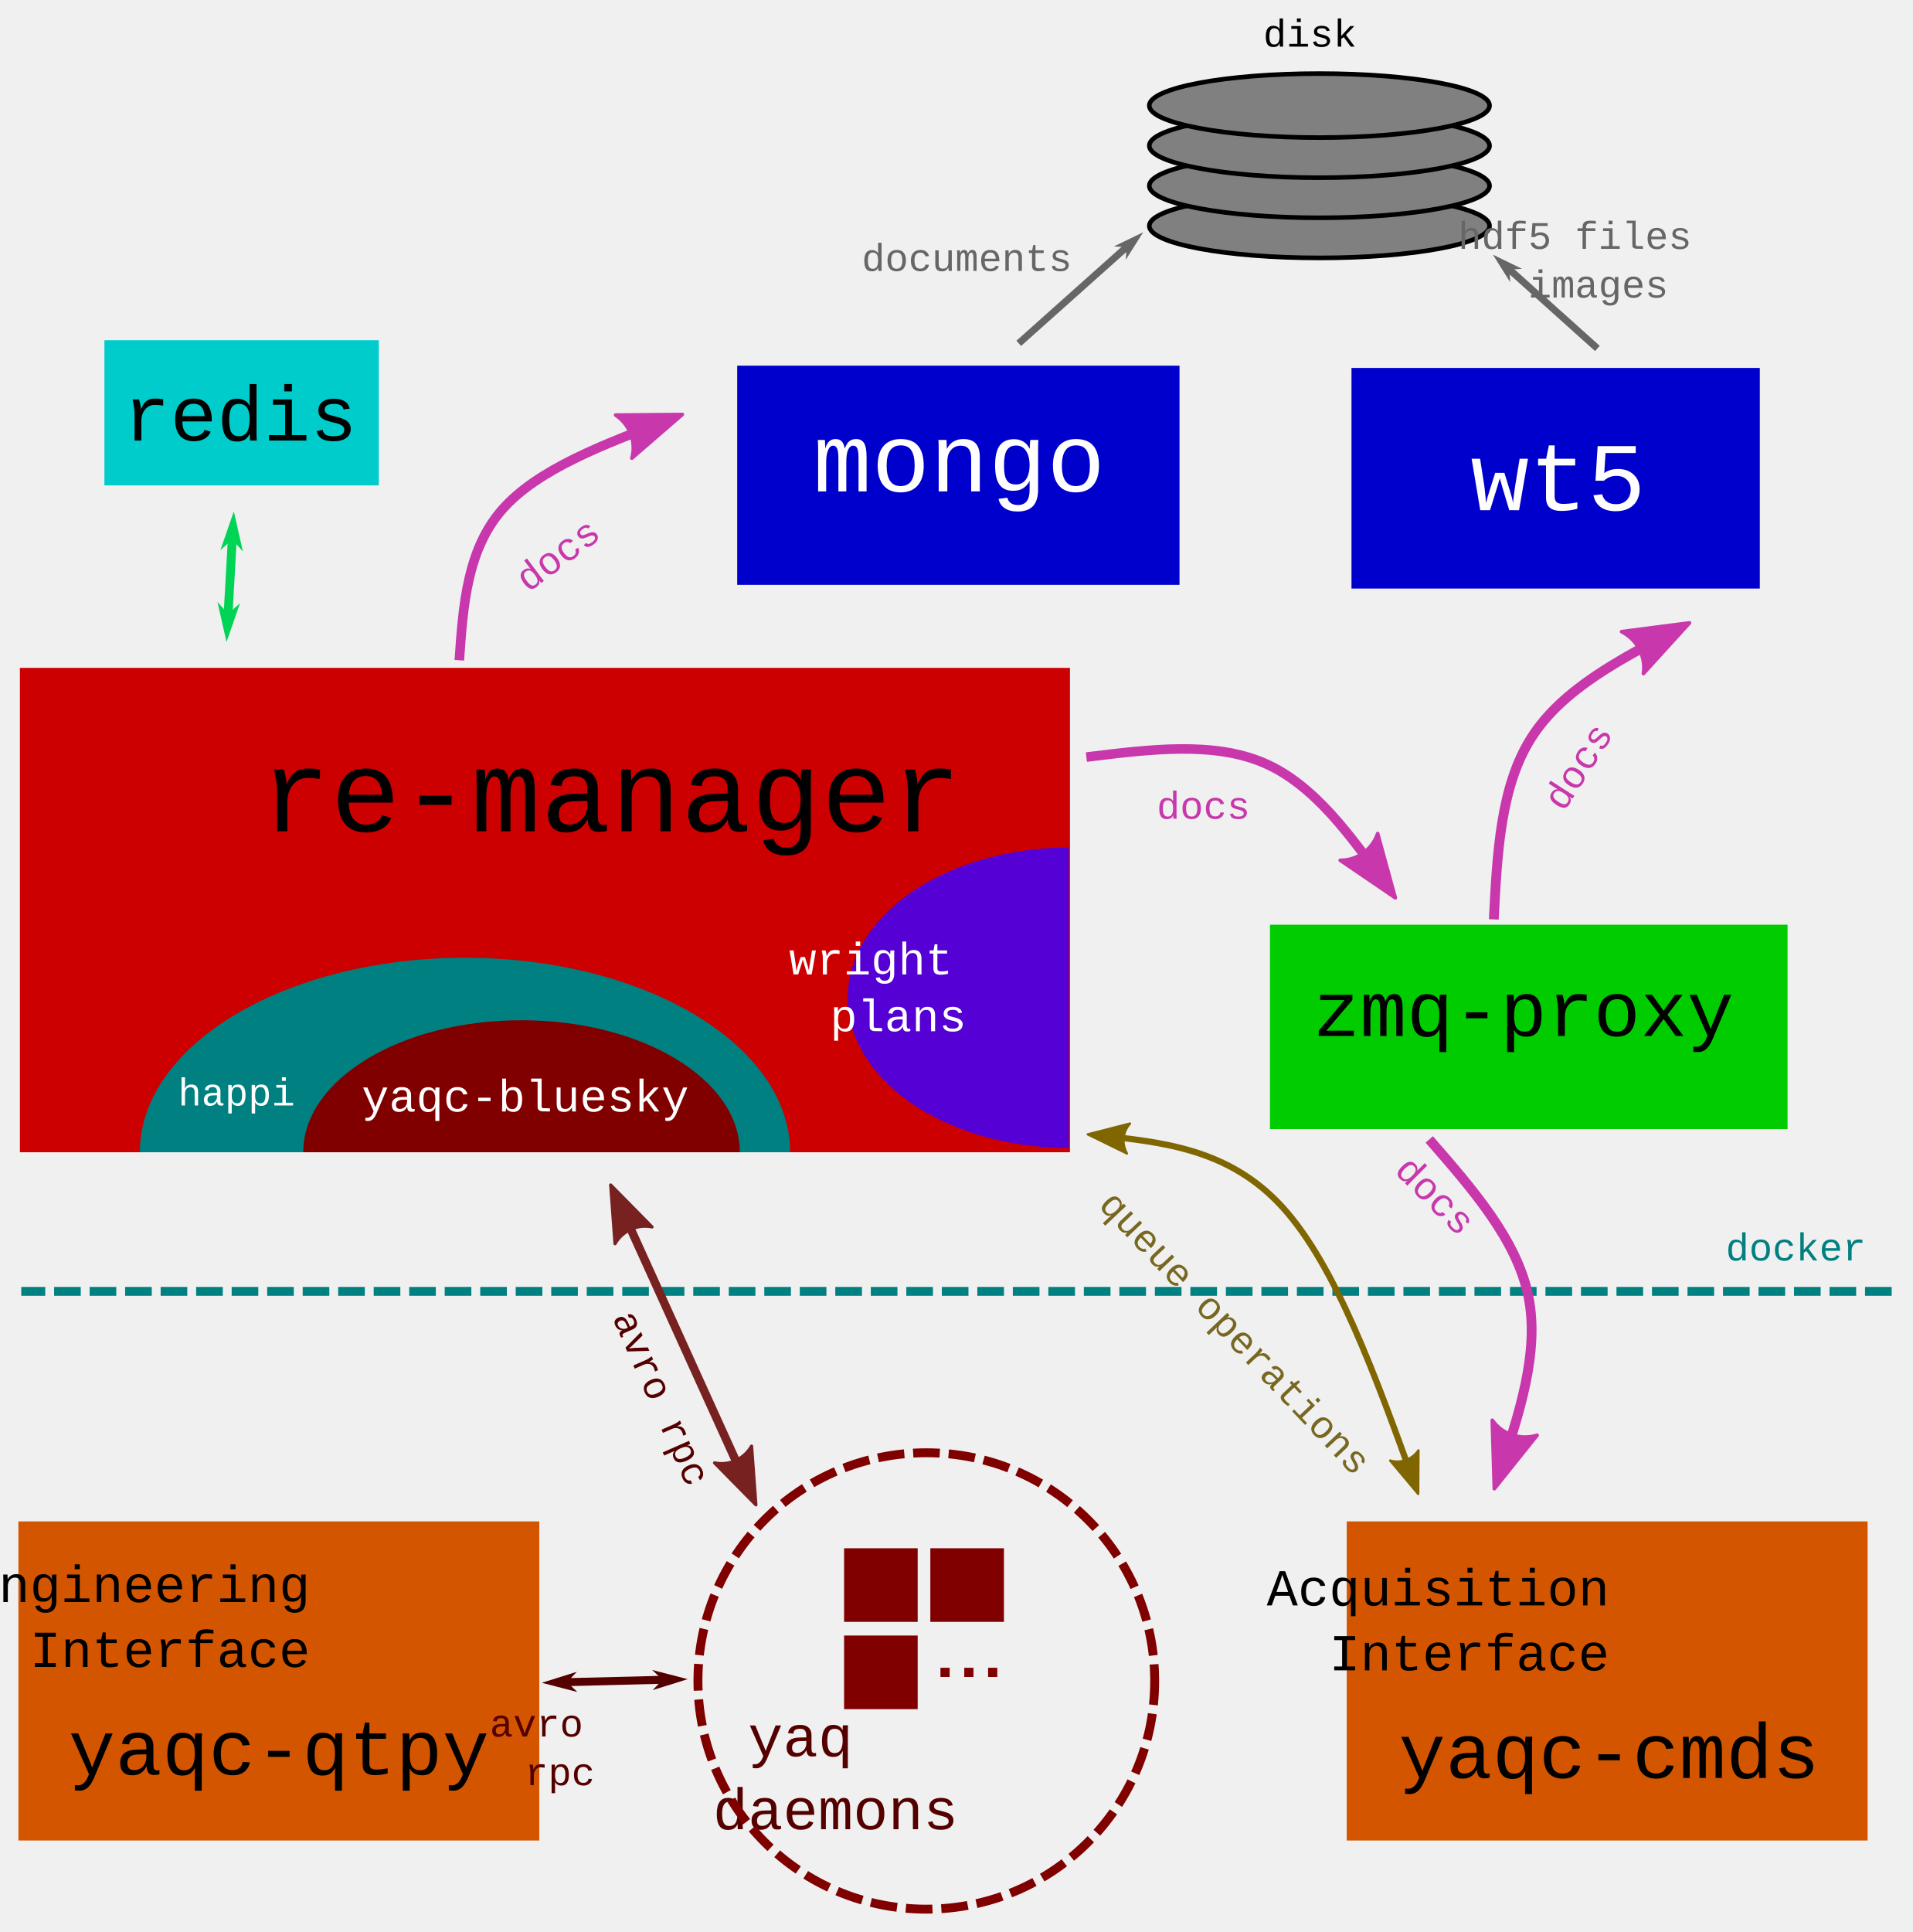
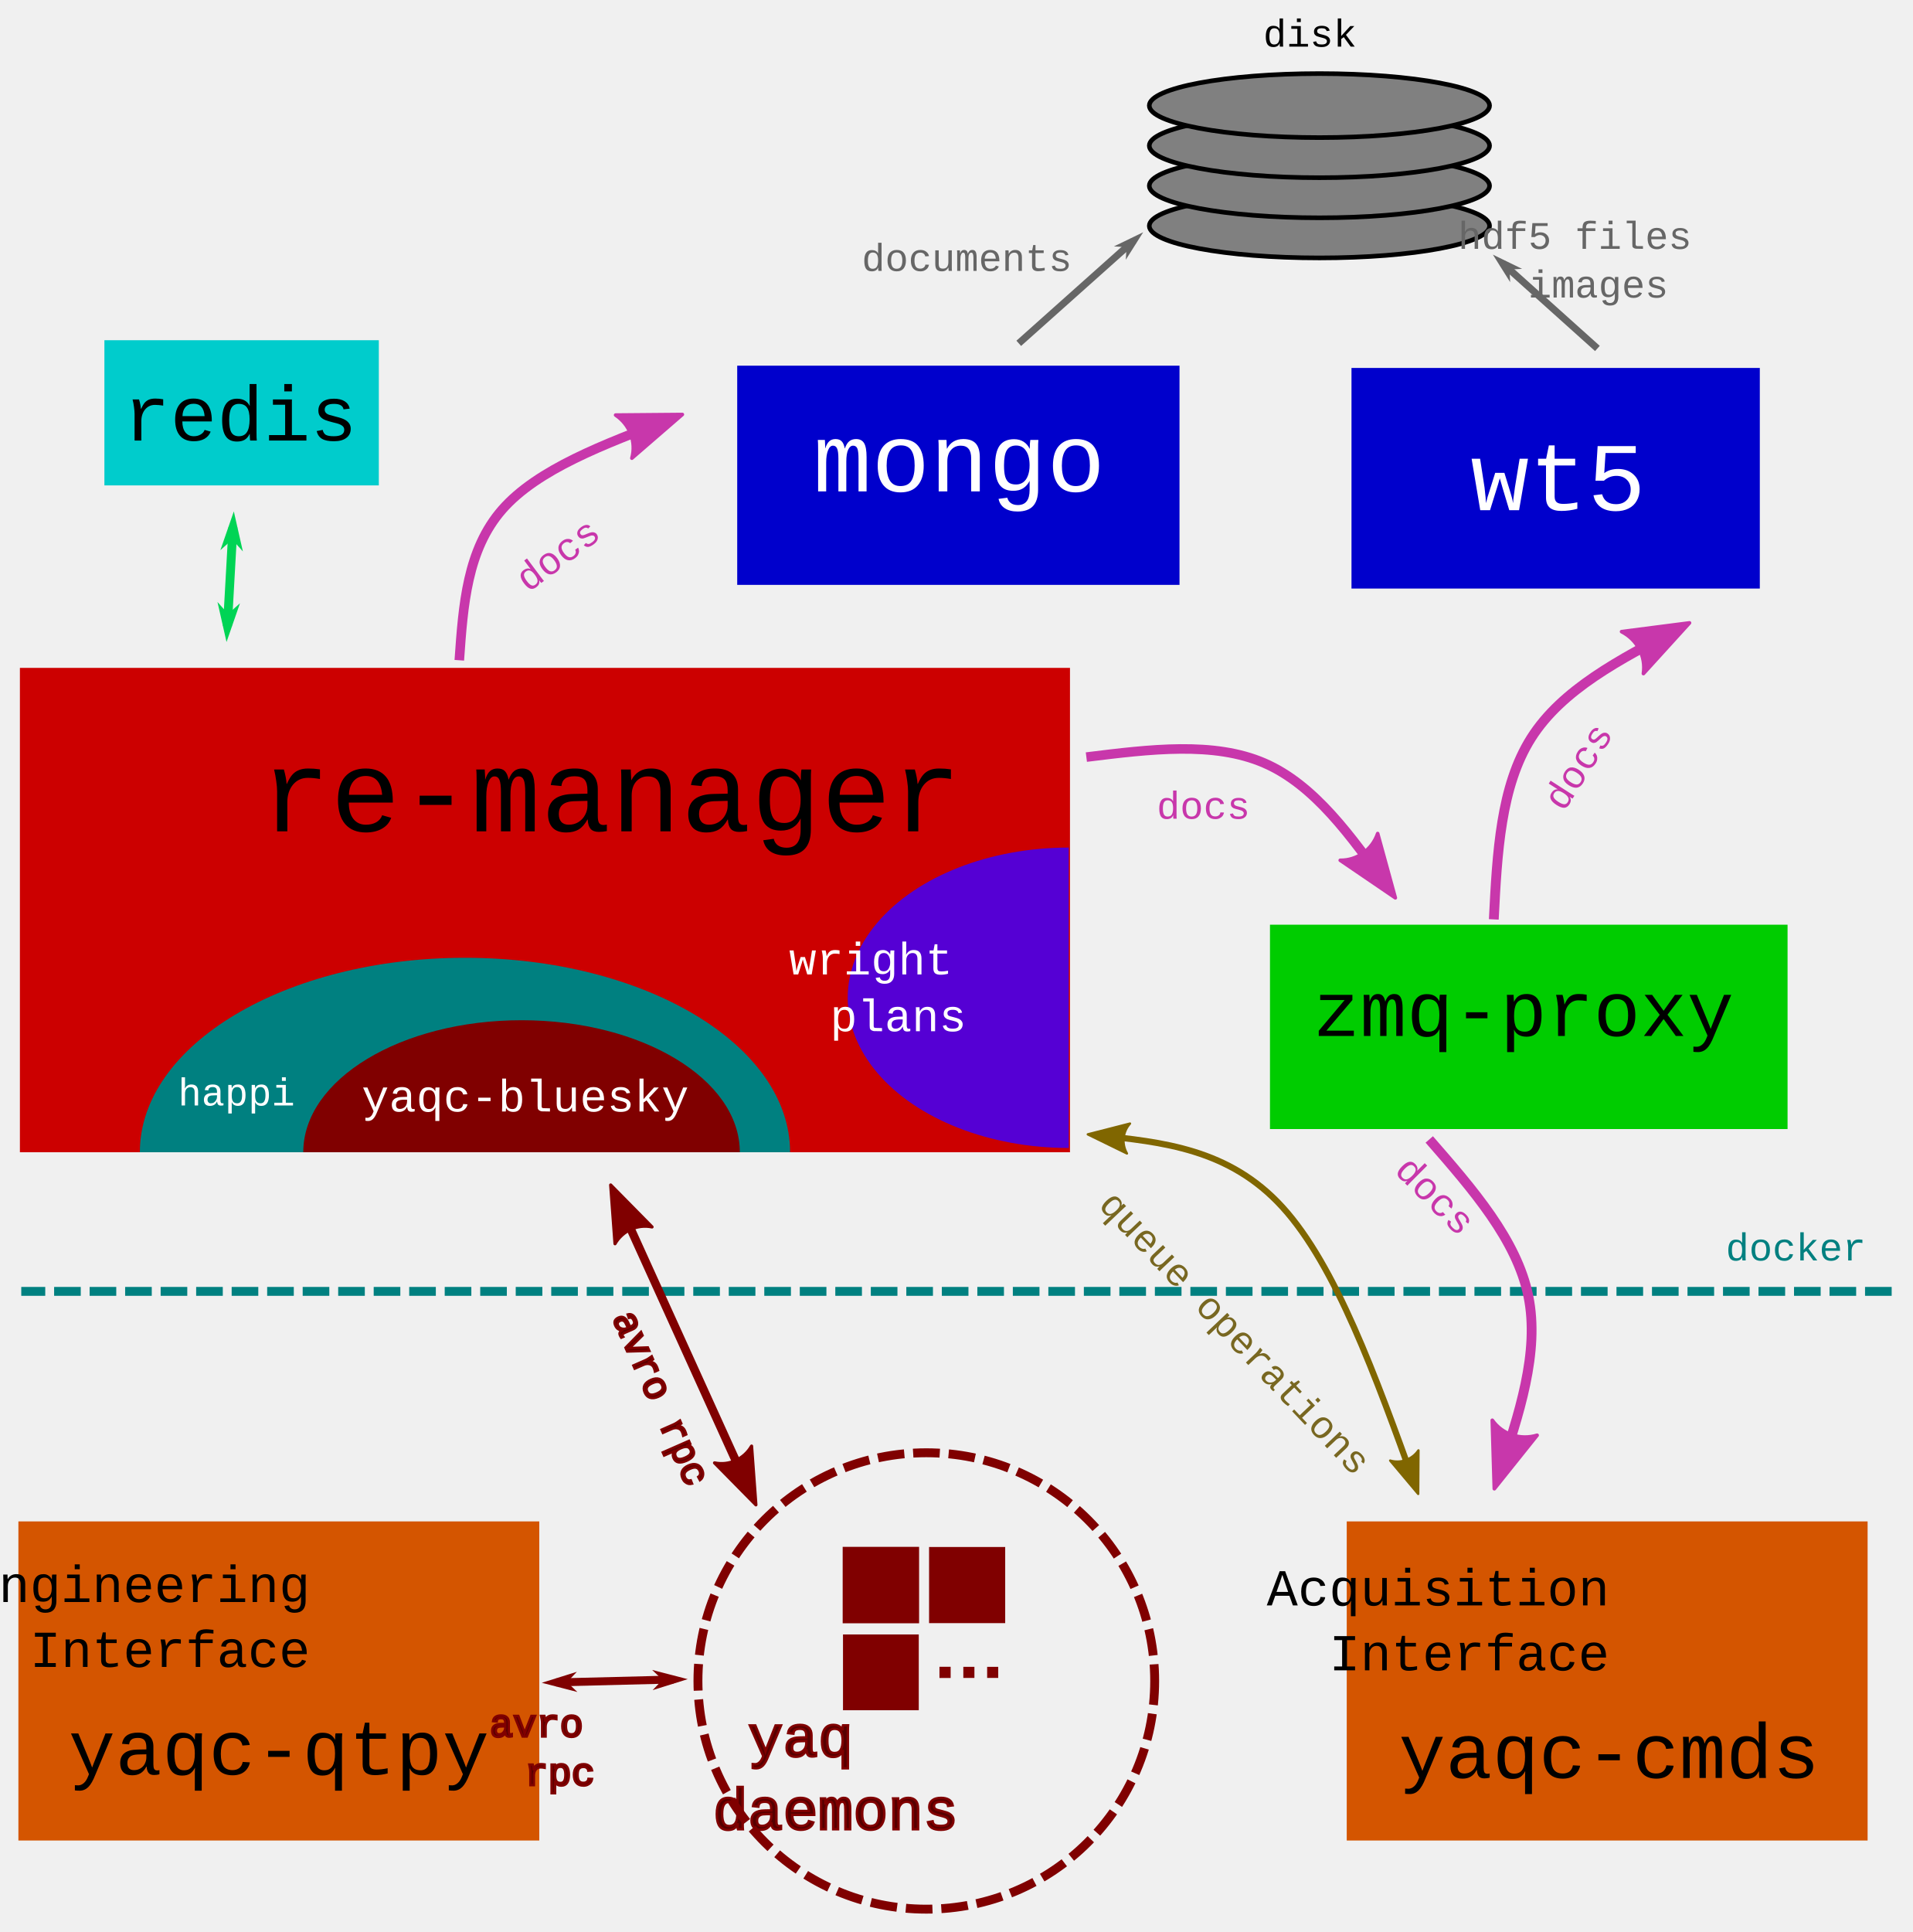
<svg xmlns="http://www.w3.org/2000/svg" width="207.92mm" height="209.973mm" viewBox="0 0 207.92 209.973" version="1.1" id="svg5">
  <defs id="defs2">
    <marker style="overflow:visible" id="marker110857" refX="0" refY="0" orient="auto">
      <path transform="matrix(-0.2,0,0,-0.2,-1.2,0)" style="fill:context-stroke;fill-rule:evenodd;stroke:context-stroke;stroke-width:1pt" d="M 0,0 5,-5 -12.5,0 5,5 Z" id="path110855" />
    </marker>
    <marker style="overflow:visible" id="Arrow1Send" refX="0" refY="0" orient="auto">
      <path transform="matrix(-0.2,0,0,-0.2,-1.2,0)" style="fill:context-stroke;fill-rule:evenodd;stroke:context-stroke;stroke-width:1pt" d="M 0,0 5,-5 -12.5,0 5,5 Z" id="path106267" />
    </marker>
    <marker style="overflow:visible" id="Arrow1Sstart" refX="0" refY="0" orient="auto">
      <path transform="matrix(0.2,0,0,0.2,1.2,0)" style="fill:context-stroke;fill-rule:evenodd;stroke:context-stroke;stroke-width:1pt" d="M 0,0 5,-5 -12.5,0 5,5 Z" id="path106264" />
    </marker>
    <marker style="overflow:visible" id="marker106554" refX="0" refY="0" orient="auto">
      <path transform="scale(-0.6)" d="M 8.719,4.034 -2.207,0.016 8.719,-4.002 c -1.745,2.372 -1.735,5.617 -6e-7,8.035 z" style="fill:context-stroke;fill-rule:evenodd;stroke:context-stroke;stroke-width:0.625;stroke-linejoin:round" id="path106552" />
    </marker>
    <marker style="overflow:visible" id="Arrow1Mend" refX="0" refY="0" orient="auto">
      <path transform="matrix(-0.4,0,0,-0.4,-4,0)" style="fill:context-stroke;fill-rule:evenodd;stroke:context-stroke;stroke-width:1pt" d="M 0,0 5,-5 -12.5,0 5,5 Z" id="path106261" />
    </marker>
    <marker style="overflow:visible" id="Arrow2Mend" refX="0" refY="0" orient="auto">
      <path transform="scale(-0.6)" d="M 8.719,4.034 -2.207,0.016 8.719,-4.002 c -1.745,2.372 -1.735,5.617 -6e-7,8.035 z" style="fill:context-stroke;fill-rule:evenodd;stroke:context-stroke;stroke-width:0.625;stroke-linejoin:round" id="path106279" />
    </marker>
    <marker style="overflow:visible" id="Arrow2Mstart" refX="0" refY="0" orient="auto">
      <path transform="scale(0.6)" d="M 8.719,4.034 -2.207,0.016 8.719,-4.002 c -1.745,2.372 -1.735,5.617 -6e-7,8.035 z" style="fill:context-stroke;fill-rule:evenodd;stroke:context-stroke;stroke-width:0.625;stroke-linejoin:round" id="path106276" />
    </marker>
    <marker style="overflow:visible" id="Arrow1Lstart" refX="0" refY="0" orient="auto">
      <path transform="matrix(0.8,0,0,0.8,10,0)" style="fill:context-stroke;fill-rule:evenodd;stroke:context-stroke;stroke-width:1pt" d="M 0,0 5,-5 -12.5,0 5,5 Z" id="path106252" />
    </marker>
    <marker style="overflow:visible" id="marker106554-6" refX="0" refY="0" orient="auto">
      <path transform="scale(-0.6)" d="M 8.719,4.034 -2.207,0.016 8.719,-4.002 c -1.745,2.372 -1.735,5.617 -6e-7,8.035 z" style="fill:context-stroke;fill-rule:evenodd;stroke:context-stroke;stroke-width:0.625;stroke-linejoin:round" id="path106552-2" />
    </marker>
    <marker style="overflow:visible" id="marker106554-6-7" refX="0" refY="0" orient="auto">
      <path transform="scale(-0.6)" d="M 8.719,4.034 -2.207,0.016 8.719,-4.002 c -1.745,2.372 -1.735,5.617 -6e-7,8.035 z" style="fill:context-stroke;fill-rule:evenodd;stroke:context-stroke;stroke-width:0.625;stroke-linejoin:round" id="path106552-2-0" />
    </marker>
    <marker style="overflow:visible" id="marker106554-6-7-0" refX="0" refY="0" orient="auto">
      <path transform="scale(-0.6)" d="M 8.719,4.034 -2.207,0.016 8.719,-4.002 c -1.745,2.372 -1.735,5.617 -6e-7,8.035 z" style="fill:context-stroke;fill-rule:evenodd;stroke:context-stroke;stroke-width:0.625;stroke-linejoin:round" id="path106552-2-0-6" />
    </marker>
  </defs>
  <g id="layer1" transform="translate(-0.4885328,-3.314135)">
    <rect style="fill:#cc0000;fill-opacity:1;stroke-width:0.457" id="rect219" width="114.151" height="52.641" x="2.652" y="75.901" />
    <rect style="fill:#00cc00;fill-opacity:1;stroke-width:0.265" id="rect229" width="56.266" height="22.21" x="138.544" y="103.812" />
    <rect style="fill:#d45500;stroke-width:0.382" id="rect233" width="56.623" height="34.68" x="2.489" y="168.664" />
    <path style="fill:#008080;stroke:#008080;stroke-width:0.965;stroke-linecap:butt;stroke-linejoin:miter;stroke-miterlimit:4;stroke-dasharray:2.895, 0.965;stroke-dashoffset:0.289;stroke-opacity:1" d="M 2.801,143.663 H 206.408" id="path484" />
    <g id="g128702" transform="translate(0.9407092,-0.8062652)">
      <text xml:space="preserve" style="font-size:5.644px;line-height:1.25;font-family:'Liberation Mono';-inkscape-font-specification:'Liberation Mono';text-align:center;text-anchor:middle;stroke-width:0.265" x="29.877" y="178.228" id="text3968">
        <tspan id="tspan3966" style="font-size:5.644px;text-align:center;text-anchor:middle;stroke-width:0.265" x="29.877" y="178.228">Engineering</tspan>
        <tspan style="font-size:5.644px;text-align:center;text-anchor:middle;stroke-width:0.265" x="29.877" y="185.284" id="tspan8180">Interface</tspan>
      </text>
      <text xml:space="preserve" style="font-size:8.467px;line-height:1.25;font-family:'Liberation Mono';-inkscape-font-specification:'Liberation Mono';stroke-width:0.265" x="7" y="196.985" id="text13544">
        <tspan id="tspan13542" style="font-size:8.467px;stroke-width:0.265" x="7" y="196.985">yaqc-qtpy</tspan>
      </text>
    </g>
    <g id="g128718" transform="translate(0,2.484184)">
      <rect style="fill:#d45500;stroke-width:0.382" id="rect233-3" width="56.623" height="34.68" x="146.888" y="166.18" />
      <g id="g128709" transform="translate(1.149488,-0.8062652)">
        <text xml:space="preserve" style="font-size:5.644px;line-height:1.25;font-family:'Liberation Mono';-inkscape-font-specification:'Liberation Mono';text-align:center;text-anchor:middle;stroke-width:0.265" x="174.298" y="176.115" id="text3968-6">
          <tspan id="tspan3966-7" style="font-size:5.644px;text-align:center;text-anchor:middle;stroke-width:0.265" x="174.298" y="176.115">Acquisition</tspan>
          <tspan style="font-size:5.644px;text-align:center;text-anchor:middle;stroke-width:0.265" x="174.298" y="183.17" id="tspan8180-5">Interface</tspan>
        </text>
        <text xml:space="preserve" style="font-size:8.467px;line-height:1.25;font-family:'Liberation Mono';-inkscape-font-specification:'Liberation Mono';stroke-width:0.265" x="151.4" y="194.871" id="text13544-3">
          <tspan id="tspan13542-5" style="font-size:8.467px;stroke-width:0.265" x="151.4" y="194.871">yaqc-cmds</tspan>
        </text>
      </g>
    </g>
-     <rect style="fill:#800000;stroke-width:0.307" id="rect235" width="8" height="8" x="92.247" y="171.582" />
-     <rect style="fill:#800000;stroke-width:0.275" id="rect237" width="8" height="8" x="101.623" y="171.582" />
-     <rect style="fill:#800000;stroke-width:0.237" id="rect239" width="8" height="8" x="92.247" y="181.067" />
-     <rect style="fill:#800000;stroke-width:0.217" id="rect365" width="1" height="1" x="102.723" y="184.571" />
-     <rect style="fill:#800000;stroke-width:0.206" id="rect367" width="1" height="1" x="105.312" y="184.571" />
-     <rect style="fill:#800000;stroke-width:0.204" id="rect369" width="1" height="1" x="107.901" y="184.571" />
-     <text xml:space="preserve" style="font-size:6.35px;line-height:1.25;font-family:'Liberation Mono';-inkscape-font-specification:'Liberation Mono';text-align:center;text-anchor:middle;stroke-width:0.265;fill:#550000" x="100.852" y="194.183" id="text23551">
-       <tspan id="tspan23549" style="font-size:6.35px;text-align:center;text-anchor:middle;stroke-width:0.265;fill:#550000" x="100.852" y="194.183">yaq</tspan>
-       <tspan style="font-size:6.35px;text-align:center;text-anchor:middle;stroke-width:0.265;fill:#550000" x="100.852" y="202.12" id="tspan25619">daemons</tspan>
+     <rect style="fill:#800000;stroke-width:0.307;stroke:#800000" id="rect235" width="8" height="8" x="92.247" y="171.582" />
+     <rect style="fill:#800000;stroke-width:0.275;stroke:#800000" id="rect237" width="8" height="8" x="101.623" y="171.582" />
+     <rect style="fill:#800000;stroke-width:0.237;stroke:#800000" id="rect239" width="8" height="8" x="92.247" y="181.067" />
+     <rect style="fill:#800000;stroke-width:0.217;stroke:#800000" id="rect365" width="1" height="1" x="102.723" y="184.571" />
+     <rect style="fill:#800000;stroke-width:0.206;stroke:#800000" id="rect367" width="1" height="1" x="105.312" y="184.571" />
+     <rect style="fill:#800000;stroke-width:0.204;stroke:#800000" id="rect369" width="1" height="1" x="107.901" y="184.571" />
+     <text xml:space="preserve" style="font-size:6.35px;line-height:1.25;font-family:'Liberation Mono';-inkscape-font-specification:'Liberation Mono';text-align:center;text-anchor:middle;stroke-width:0.265;fill:#550000;stroke:#800000" x="100.852" y="194.183" id="text23551">
+       <tspan id="tspan23549" style="font-size:6.35px;text-align:center;text-anchor:middle;stroke-width:0.265;fill:#550000;stroke:#800000" x="100.852" y="194.183">yaq</tspan>
+       <tspan style="font-size:6.35px;text-align:center;text-anchor:middle;stroke-width:0.265;fill:#550000;stroke:#800000" x="100.852" y="202.12" id="tspan25619">daemons</tspan>
    </text>
    <ellipse style="fill:none;stroke:#800000;stroke-width:0.965;stroke-miterlimit:4;stroke-dasharray:2.895, 0.965;stroke-dashoffset:0.289" id="path29417" cx="101.185" cy="186.004" rx="24.825" ry="24.801" />
    <g id="g156904" transform="translate(-1.612061,3.318006)">
      <rect style="fill:#00cccc;fill-opacity:1;stroke-width:0.265" id="rect221" width="29.832" height="15.779" x="13.45" y="36.972" />
      <text xml:space="preserve" style="font-size:8.467px;line-height:1.25;font-family:'Liberation Mono';-inkscape-font-specification:'Liberation Mono';stroke-width:0.265" x="15.513" y="47.875" id="text32107">
        <tspan id="tspan32105" style="font-size:8.467px;stroke-width:0.265" x="15.513" y="47.875">redis</tspan>
      </text>
    </g>
    <text xml:space="preserve" style="font-size:12.7px;line-height:1.25;font-family:'Liberation Mono';-inkscape-font-specification:'Liberation Mono';stroke-width:0.265" x="28.785" y="93.664" id="text44499">
      <tspan id="tspan44497" style="font-size:12.7px;stroke-width:0.265" x="28.785" y="93.664">re-manager</tspan>
    </text>
    <text xml:space="preserve" style="font-size:8.467px;line-height:1.25;font-family:'Liberation Mono';-inkscape-font-specification:'Liberation Mono';stroke-width:0.265" x="143.239" y="115.905" id="text53903">
      <tspan id="tspan53901" style="font-size:8.467px;stroke-width:0.265" x="143.239" y="115.905">zmq-proxy</tspan>
    </text>
    <g id="g156894">
      <rect style="fill:#0000cc;fill-opacity:1;stroke-width:0.265" id="rect225" width="44.388" height="23.976" x="147.405" y="43.304" />
      <text xml:space="preserve" style="font-size:10.583px;line-height:1.25;font-family:'Liberation Mono';-inkscape-font-specification:'Liberation Mono';fill:#ffffff;stroke-width:0.265" x="160.354" y="58.764" id="text57341">
        <tspan id="tspan57339" style="fill:#ffffff;stroke-width:0.265" x="160.354" y="58.764">wt5</tspan>
      </text>
    </g>
    <g id="g156899">
      <rect style="fill:#0000cc;fill-opacity:1;stroke-width:0.265" id="rect223" width="48.081" height="23.823" x="80.629" y="43.057" />
      <text xml:space="preserve" style="font-size:10.583px;line-height:1.25;font-family:'Liberation Mono';-inkscape-font-specification:'Liberation Mono';fill:#ffffff;stroke-width:0.265" x="88.878" y="56.721" id="text64967">
        <tspan id="tspan64965" style="fill:#ffffff;stroke-width:0.265" x="88.878" y="56.721">mongo</tspan>
      </text>
    </g>
    <text xml:space="preserve" style="font-size:4.233px;line-height:1.25;font-family:'Liberation Mono';-inkscape-font-specification:'Liberation Mono';fill:#008080;stroke-width:0.265" x="188.09" y="140.301" id="text70329">
      <tspan id="tspan70327" style="fill:#008080;stroke-width:0.265" x="188.09" y="140.301">docker</tspan>
    </text>
    <path style="fill:#008080;fill-opacity:1;stroke-width:1.25" id="path76615" d="m 15.692,128.542 a 35.342,21.134 0 0 1 35.342,-21.134 35.342,21.134 0 0 1 35.342,21.134 H 51.034 Z" />
    <text xml:space="preserve" style="font-size:4.233px;line-height:1.25;font-family:'Liberation Mono';-inkscape-font-specification:'Liberation Mono';fill:#ffffff;stroke-width:0.265" x="19.851" y="123.459" id="text80277">
      <tspan id="tspan80275" style="fill:#ffffff;stroke-width:0.265" x="19.851" y="123.459">happi</tspan>
    </text>
-     <path style="fill:#800000;fill-opacity:1" id="path91393" d="m 33.457,128.542 a 23.728,14.348 0 0 1 23.728,-14.348 23.728,14.348 0 0 1 23.728,14.348 H 57.185 Z" />
+     <path style="fill:#800000;fill-opacity:1;stroke:none" id="path91393" d="m 33.457,128.542 a 23.728,14.348 0 0 1 23.728,-14.348 23.728,14.348 0 0 1 23.728,14.348 H 57.185 Z" />
    <text xml:space="preserve" style="font-size:4.939px;line-height:1.25;font-family:'Liberation Mono';-inkscape-font-specification:'Liberation Mono';fill:#ffffff;stroke-width:0.265" x="39.804" y="124.114" id="text92777">
      <tspan id="tspan92775" style="font-size:4.939px;fill:#ffffff;stroke-width:0.265" x="39.804" y="124.114">yaqc-bluesky</tspan>
    </text>
    <path style="fill:#5500d4;fill-opacity:1" id="path98451" d="m 116.668,128.079 a 24.028,16.325 0 0 1 -20.808,-8.163 24.028,16.325 0 0 1 0,-16.325 24.028,16.325 0 0 1 20.808,-8.163 z" />
    <text xml:space="preserve" style="font-size:4.939px;line-height:1.25;font-family:'Liberation Mono';-inkscape-font-specification:'Liberation Mono';text-align:center;text-anchor:middle;fill:#ffffff;stroke-width:0.265" x="105.539" y="109.217" id="text101285">
      <tspan id="tspan101283" style="font-size:4.939px;text-align:center;text-anchor:middle;fill:#ffffff;stroke-width:0.265" x="105.539" y="109.217">wright</tspan>
      <tspan style="font-size:4.939px;text-align:center;text-anchor:middle;fill:#ffffff;stroke-width:0.265" x="105.539" y="115.391" id="tspan101287">plans</tspan>
    </text>
    <path style="fill:none;stroke:#c837ab;stroke-width:1.038;stroke-linecap:butt;stroke-linejoin:miter;stroke-miterlimit:4;stroke-dasharray:none;stroke-opacity:1;marker-end:url(#marker106554)" d="m 118.585,85.596 c 6.936,-0.858 13.871,-1.716 19.335,0.649 5.463,2.365 9.454,7.951 13.445,13.537" id="path106074" />
    <text xml:space="preserve" style="font-size:4.233px;line-height:1.25;font-family:'Liberation Mono';-inkscape-font-specification:'Liberation Mono';fill:#c837ab;stroke-width:0.265" x="126.23" y="92.293" id="text107686">
      <tspan id="tspan107684" style="fill:#c837ab;stroke-width:0.265" x="126.23" y="92.293">docs</tspan>
    </text>
    <path style="fill:none;stroke:#c837ab;stroke-width:1.039;stroke-linecap:butt;stroke-linejoin:miter;stroke-miterlimit:4;stroke-dasharray:none;stroke-opacity:1;marker-end:url(#marker106554-6)" d="M 50.418,75.073 C 50.838,69.066 51.259,63.059 55.087,58.69 58.915,54.32 66.148,51.588 73.382,48.857" id="path106074-9" />
    <text xml:space="preserve" style="font-size:4.233px;line-height:1.25;font-family:'Liberation Mono';-inkscape-font-specification:'Liberation Mono';fill:#c837ab;stroke-width:0.265" x="5.795" y="88.921" id="text107686-1" transform="rotate(-36.77716)">
      <tspan id="tspan107684-2" style="fill:#c837ab;stroke-width:0.265" x="5.795" y="88.921">docs</tspan>
    </text>
    <path style="fill:none;stroke:#c837ab;stroke-width:1.065;stroke-linecap:butt;stroke-linejoin:miter;stroke-miterlimit:4;stroke-dasharray:none;stroke-opacity:1;marker-end:url(#marker106554-6-7)" d="m 162.875,103.237 c 0.367,-7.232 0.734,-14.465 4.072,-19.725 3.338,-5.261 9.646,-8.55 15.954,-11.838" id="path106074-9-9" />
    <text xml:space="preserve" style="font-size:4.233px;line-height:1.25;font-family:'Liberation Mono';-inkscape-font-specification:'Liberation Mono';fill:#c837ab;stroke-width:0.265" x="14.93" y="192.956" id="text107686-1-3" transform="rotate(-57.31691)">
      <tspan id="tspan107684-2-6" style="fill:#c837ab;stroke-width:0.265" x="14.93" y="192.956">docs</tspan>
    </text>
    <path style="fill:none;stroke:#c837ab;stroke-width:1.065;stroke-linecap:butt;stroke-linejoin:miter;stroke-miterlimit:4;stroke-dasharray:none;stroke-opacity:1;marker-end:url(#marker106554-6-7-0)" d="m 155.859,127.151 c 4.759,5.458 9.518,10.917 10.77,17.02 1.252,6.103 -1.002,12.851 -3.257,19.598" id="path106074-9-9-2" />
    <text xml:space="preserve" style="font-size:4.233px;line-height:1.25;font-family:'Liberation Mono';-inkscape-font-specification:'Liberation Mono';fill:#c837ab;stroke-width:0.265" x="199.855" y="-14.587" id="text107686-1-3-6" transform="rotate(44.86452)">
      <tspan id="tspan107684-2-6-1" style="fill:#c837ab;stroke-width:0.265" x="199.855" y="-14.587">docs</tspan>
    </text>
    <path style="fill:none;stroke:#00d455;stroke-width:0.965;stroke-linecap:butt;stroke-linejoin:miter;stroke-miterlimit:4;stroke-dasharray:none;stroke-opacity:1;marker-start:url(#Arrow1Sstart);marker-end:url(#Arrow1Send)" d="m 25.811,60.615 c -0.2,3.585 -0.401,7.17 -0.601,10.754" id="path110458" />
-     <path style="fill:none;stroke:#782121;stroke-width:0.917;stroke-linecap:butt;stroke-linejoin:miter;stroke-miterlimit:4;stroke-dasharray:none;stroke-opacity:1;marker-start:url(#Arrow2Mstart);marker-end:url(#Arrow2Mend)" d="m 67.384,133.201 c 4.923,10.854 9.845,21.708 14.767,32.561" id="path110624" />
-     <path style="fill:none;stroke:#550000;stroke-width:0.865;stroke-linecap:butt;stroke-linejoin:miter;stroke-miterlimit:4;stroke-dasharray:none;stroke-opacity:1;marker-start:url(#Arrow1Sstart);marker-end:url(#marker110857)" d="m 60.929,186.163 c 4.259,-0.106 8.519,-0.211 12.778,-0.317" id="path110851" />
+     <path style="fill:none;stroke:#800000;stroke-width:0.917;stroke-linecap:butt;stroke-linejoin:miter;stroke-miterlimit:4;stroke-dasharray:none;stroke-opacity:1;marker-start:url(#Arrow2Mstart);marker-end:url(#Arrow2Mend)" d="m 67.384,133.201 c 4.923,10.854 9.845,21.708 14.767,32.561" id="path110624" />
+     <path style="fill:none;stroke:#800000;stroke-width:0.865;stroke-linecap:butt;stroke-linejoin:miter;stroke-miterlimit:4;stroke-dasharray:none;stroke-opacity:1;marker-start:url(#Arrow1Sstart);marker-end:url(#marker110857)" d="m 60.929,186.163 c 4.259,-0.106 8.519,-0.211 12.778,-0.317" id="path110851" />
    <path style="fill:none;stroke:#806600;stroke-width:0.678;stroke-linecap:butt;stroke-linejoin:miter;stroke-miterlimit:4;stroke-dasharray:none;stroke-opacity:1;marker-start:url(#Arrow2Mstart);marker-end:url(#marker106554)" d="m 119.633,126.683 c 7.249,0.742 14.497,1.483 20.283,7.842 5.785,6.359 10.107,18.335 14.429,30.31" id="path110935" />
    <text xml:space="preserve" style="font-size:4.233px;line-height:1.25;font-family:'Liberation Mono';-inkscape-font-specification:'Liberation Mono';fill:#786721;stroke-width:0.265" x="179.921" y="5.453" id="text112063" transform="rotate(46.54516)">
      <tspan id="tspan112061" style="fill:#786721;stroke-width:0.265" x="179.921" y="5.453">queue operations</tspan>
    </text>
    <ellipse style="fill:#808080;fill-opacity:1;stroke:#000000;stroke-width:0.5;stroke-miterlimit:4;stroke-dasharray:none;stroke-opacity:1" id="path117727" cx="143.921" cy="27.867" rx="18.495" ry="3.478" />
    <ellipse style="fill:#808080;fill-opacity:1;stroke:#000000;stroke-width:0.5;stroke-miterlimit:4;stroke-dasharray:none;stroke-opacity:1" id="path117727-2" cx="143.921" cy="23.508" rx="18.495" ry="3.478" />
    <ellipse style="fill:#808080;fill-opacity:1;stroke:#000000;stroke-width:0.5;stroke-miterlimit:4;stroke-dasharray:none;stroke-opacity:1" id="path117727-3" cx="143.921" cy="19.149" rx="18.495" ry="3.478" />
    <ellipse style="fill:#808080;fill-opacity:1;stroke:#000000;stroke-width:0.5;stroke-miterlimit:4;stroke-dasharray:none;stroke-opacity:1" id="path117727-7" cx="143.921" cy="14.79" rx="18.495" ry="3.478" />
    <text xml:space="preserve" style="font-size:4.233px;line-height:1.25;font-family:'Liberation Mono';-inkscape-font-specification:'Liberation Mono';stroke-width:0.265" x="137.808" y="8.382" id="text120189">
      <tspan id="tspan120187" style="stroke-width:0.265" x="137.808" y="8.382">disk</tspan>
    </text>
    <path style="fill:none;stroke:#666666;stroke-width:0.765;stroke-linecap:butt;stroke-linejoin:miter;stroke-miterlimit:4;stroke-dasharray:none;stroke-opacity:1;marker-end:url(#marker110857)" d="m 111.235,40.628 c 4.169,-3.721 8.338,-7.441 12.507,-11.162" id="path120612" />
    <path style="fill:#666666;stroke:#666666;stroke-width:0.765;stroke-linecap:butt;stroke-linejoin:miter;stroke-miterlimit:4;stroke-dasharray:none;stroke-opacity:1;marker-end:url(#Arrow1Send)" d="m 174.138,41.185 c -3.449,-3.095 -6.899,-6.19 -10.348,-9.286" id="path120616" />
    <text xml:space="preserve" style="font-size:4.233px;line-height:1.25;font-family:'Liberation Mono';-inkscape-font-specification:'Liberation Mono';text-align:center;text-anchor:middle;fill:#666666;stroke-width:0.265" x="180.586" y="30.359" id="text122879">
      <tspan id="tspan122877" style="text-align:center;text-anchor:middle;fill:#666666;stroke-width:0.265" x="180.586" y="30.359">hdf5 files</tspan>
      <tspan style="text-align:center;text-anchor:middle;fill:#666666;stroke-width:0.265" x="180.586" y="35.65" id="tspan122881">images</tspan>
    </text>
    <text xml:space="preserve" style="font-size:4.233px;line-height:1.25;font-family:'Liberation Mono';-inkscape-font-specification:'Liberation Mono';fill:#666666;stroke-width:0.265" x="94.165" y="32.758" id="text125205">
      <tspan id="tspan125203" style="fill:#666666;stroke-width:0.265" x="94.165" y="32.758">documents</tspan>
    </text>
-     <text xml:space="preserve" style="font-size:4.233px;line-height:1.25;font-family:'Liberation Mono';-inkscape-font-specification:'Liberation Mono';fill:#550000;stroke-width:0.265" x="161.108" y="-2.357" id="text131555" transform="rotate(66.24969)">
-       <tspan id="tspan131553" style="fill:#550000;stroke-width:0.265" x="161.108" y="-2.357">avro rpc</tspan>
+     <text xml:space="preserve" style="font-size:4.233px;line-height:1.25;font-family:'Liberation Mono';-inkscape-font-specification:'Liberation Mono';fill:#550000;stroke-width:0.265;stroke:#800000" x="161.108" y="-2.357" id="text131555" transform="rotate(66.24969)">
+       <tspan id="tspan131553" style="fill:#550000;stroke-width:0.265;stroke:#800000" x="161.108" y="-2.357">avro rpc</tspan>
    </text>
-     <text xml:space="preserve" style="font-size:4.233px;line-height:1.25;font-family:'Liberation Mono';-inkscape-font-specification:'Liberation Mono';text-align:center;text-anchor:middle;fill:#550000;stroke-width:0.265" x="67.7" y="192.04" id="text136833">
-       <tspan id="tspan136831" style="text-align:center;text-anchor:middle;fill:#550000;stroke-width:0.265" x="67.7" y="192.04">avro</tspan>
-       <tspan style="text-align:center;text-anchor:middle;fill:#550000;stroke-width:0.265" x="67.7" y="197.331" id="tspan136835">rpc</tspan>
+     <text xml:space="preserve" style="font-size:4.233px;line-height:1.25;font-family:'Liberation Mono';-inkscape-font-specification:'Liberation Mono';text-align:center;text-anchor:middle;fill:#550000;stroke-width:0.265;stroke:#800000" x="67.7" y="192.04" id="text136833">
+       <tspan id="tspan136831" style="text-align:center;text-anchor:middle;fill:#550000;stroke-width:0.265;stroke:#800000" x="67.7" y="192.04">avro</tspan>
+       <tspan style="text-align:center;text-anchor:middle;fill:#550000;stroke-width:0.265;stroke:#800000" x="67.7" y="197.331" id="tspan136835">rpc</tspan>
    </text>
  </g>
</svg>
